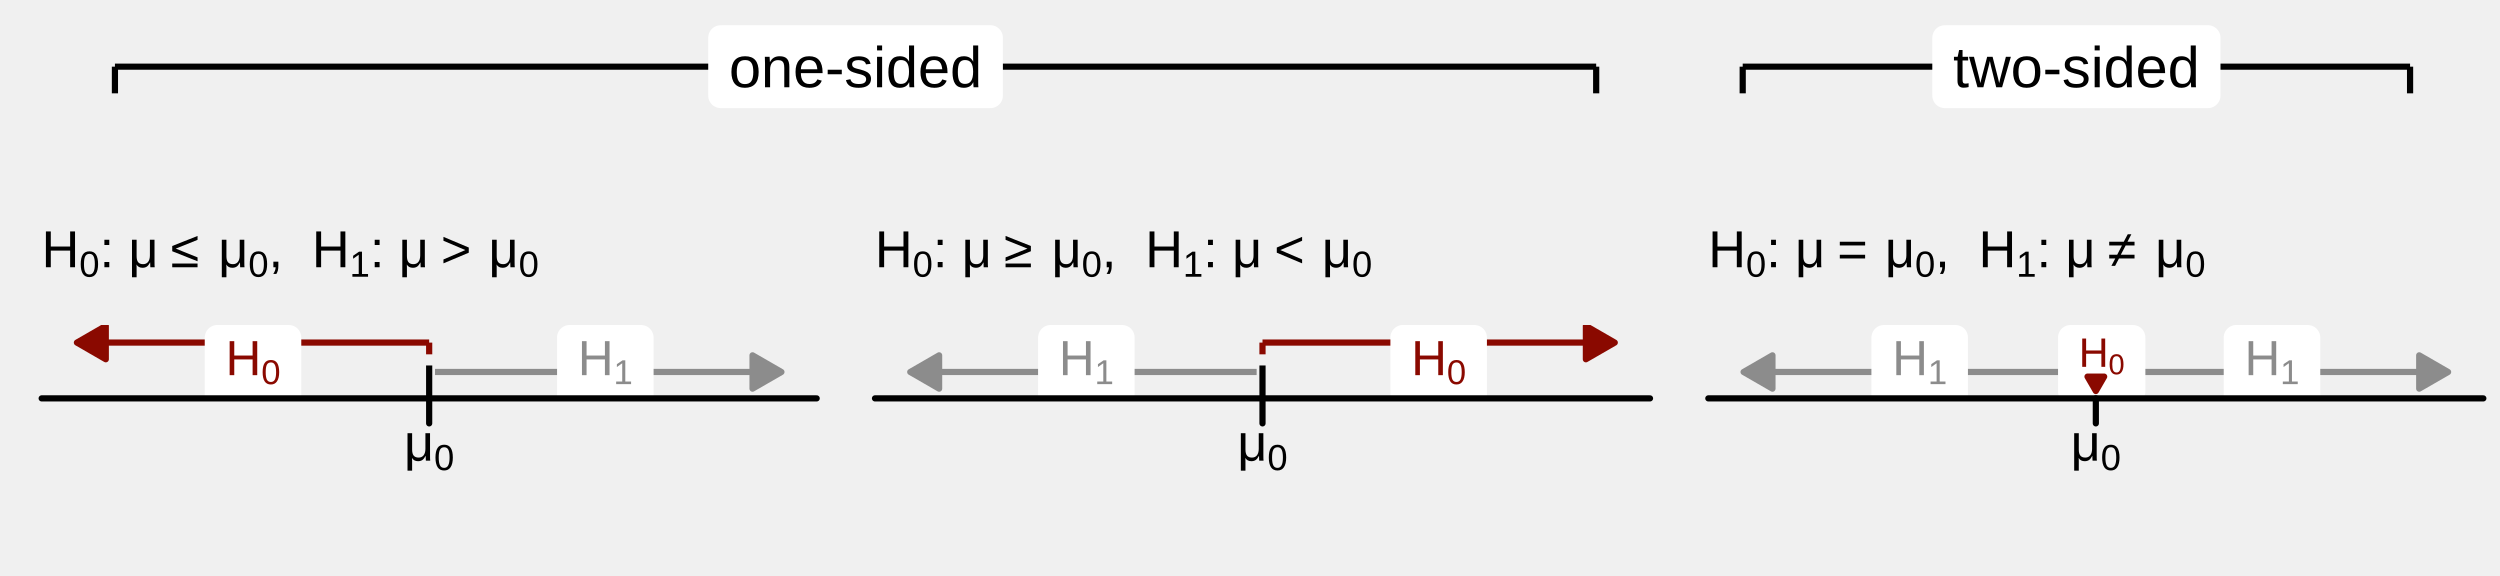
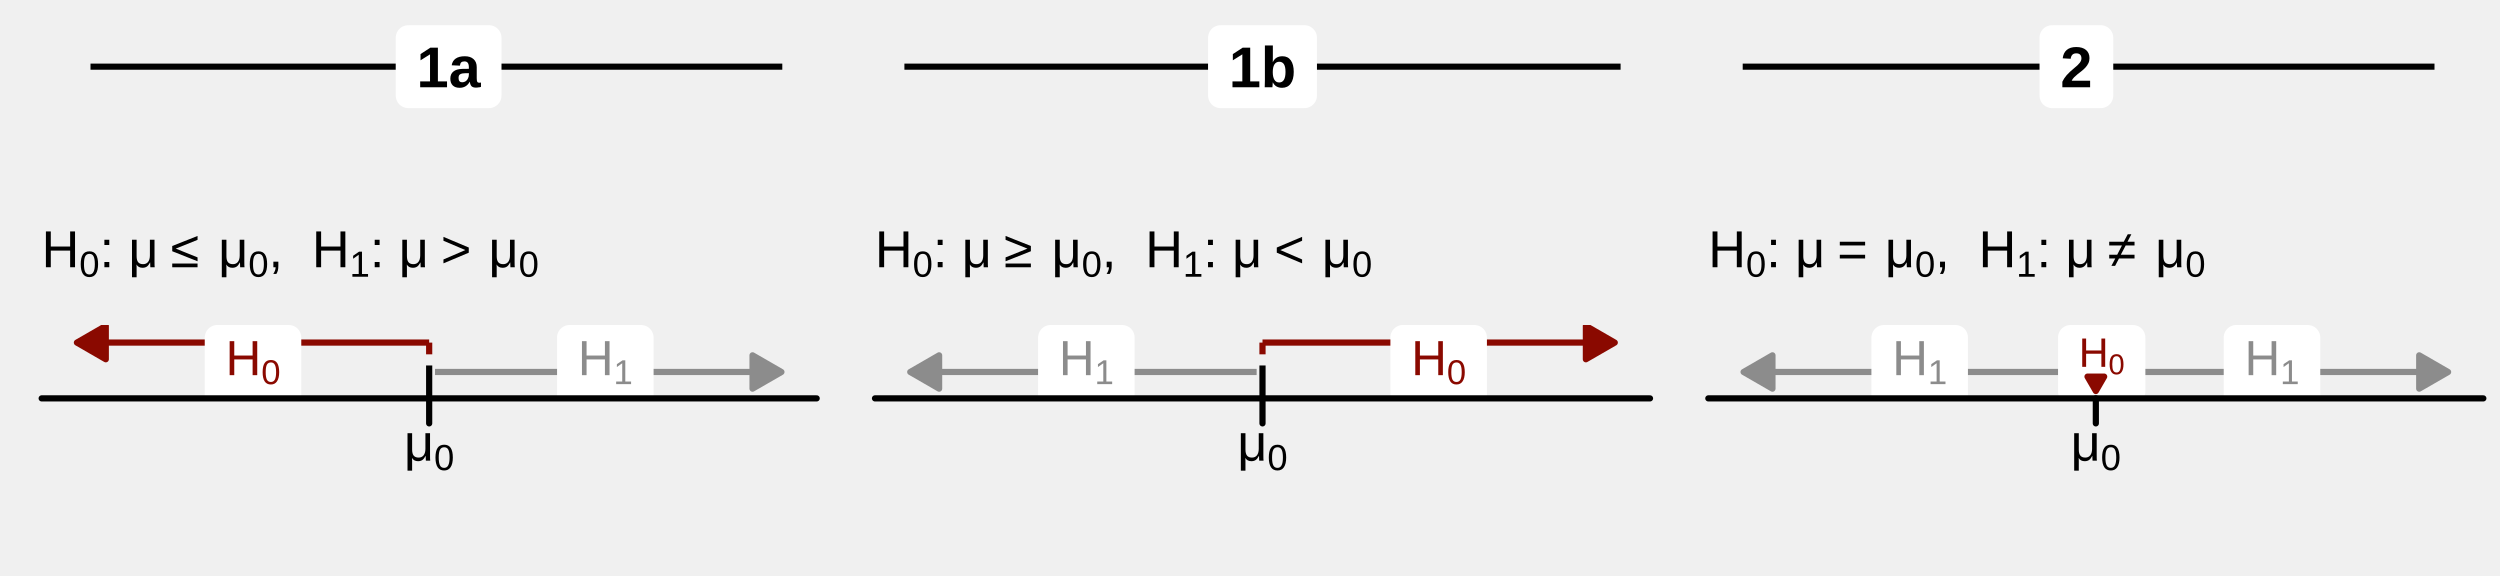
<svg xmlns="http://www.w3.org/2000/svg" class="svglite" width="432.00pt" height="99.36pt" viewBox="0 0 432.00 99.36">
  <defs>
    <style type="text/css">
    .svglite line, .svglite polyline, .svglite polygon, .svglite path, .svglite rect, .svglite circle {
      fill: none;
      stroke: #000000;
      stroke-linecap: round;
      stroke-linejoin: round;
      stroke-miterlimit: 10.00;
    }
    .svglite text {
      white-space: pre;
    }
  </style>
  </defs>
  <rect width="100%" height="100%" style="stroke: none; fill: none;" />
  <defs>
    <clipPath id="cpMC4wMHw0MzIuMDB8MC4wMHw5OS4zNg==">
      <rect x="0.00" y="0.00" width="432.00" height="99.36" />
    </clipPath>
  </defs>
  <g clip-path="url(#cpMC4wMHw0MzIuMDB8MC4wMHw5OS4zNg==)">
</g>
  <defs>
    <clipPath id="cpNy4yMHw0MjkuMTJ8MC4wMHwyMy4wNA==">
      <rect x="7.20" y="0.00" width="421.92" height="23.04" />
    </clipPath>
  </defs>
  <g clip-path="url(#cpNy4yMHw0MjkuMTJ8MC4wMHwyMy4wNA==)">
-     <line x1="19.86" y1="11.52" x2="275.82" y2="11.52" style="stroke-width: 1.07; stroke-linecap: butt;" />
-     <line x1="416.46" y1="11.52" x2="301.14" y2="11.52" style="stroke-width: 1.07; stroke-linecap: butt;" />
-     <line x1="19.86" y1="11.52" x2="19.86" y2="16.13" style="stroke-width: 1.07; stroke-linecap: butt;" />
-     <line x1="275.82" y1="11.52" x2="275.82" y2="16.13" style="stroke-width: 1.07; stroke-linecap: butt;" />
-     <line x1="301.14" y1="11.52" x2="301.14" y2="16.13" style="stroke-width: 1.07; stroke-linecap: butt;" />
-     <line x1="416.46" y1="11.52" x2="416.46" y2="16.13" style="stroke-width: 1.07; stroke-linecap: butt;" />
-     <polygon points="124.54,18.68 171.14,18.68 171.05,18.68 171.40,18.67 171.74,18.60 172.07,18.47 172.37,18.30 172.64,18.08 172.87,17.82 173.05,17.53 173.19,17.21 173.27,16.87 173.30,16.52 173.30,16.52 173.30,6.51 173.30,6.51 173.27,6.17 173.19,5.83 173.05,5.51 172.87,5.22 172.64,4.96 172.37,4.74 172.07,4.56 171.74,4.44 171.40,4.37 171.14,4.35 124.54,4.35 124.80,4.37 124.45,4.36 124.11,4.40 123.77,4.50 123.46,4.64 123.17,4.84 122.92,5.08 122.72,5.36 122.55,5.67 122.44,6.00 122.39,6.34 122.38,6.51 122.38,16.52 122.39,16.35 122.39,16.70 122.44,17.04 122.55,17.37 122.72,17.68 122.92,17.96 123.17,18.20 123.46,18.39 123.77,18.54 124.11,18.64 124.45,18.68 " style="stroke-width: nan; stroke: none; fill: #FFFFFF;" />
-     <text x="147.84" y="15.08" text-anchor="middle" style="font-size: 9.96px; font-family: &quot;Arial&quot;;" textLength="43.72px" lengthAdjust="spacingAndGlyphs">one-sided</text>
-     <polygon points="336.06,18.68 381.54,18.68 381.45,18.68 381.80,18.67 382.14,18.60 382.46,18.47 382.76,18.30 383.03,18.08 383.26,17.82 383.45,17.53 383.59,17.21 383.67,16.87 383.70,16.52 383.70,16.52 383.70,6.51 383.70,6.51 383.67,6.17 383.59,5.83 383.45,5.51 383.26,5.22 383.03,4.96 382.76,4.74 382.46,4.56 382.14,4.44 381.80,4.37 381.54,4.35 336.06,4.35 336.32,4.37 335.98,4.36 335.63,4.40 335.30,4.50 334.98,4.64 334.70,4.84 334.45,5.08 334.24,5.36 334.08,5.67 333.97,6.00 333.91,6.34 333.90,6.51 333.90,16.52 333.91,16.35 333.91,16.70 333.97,17.04 334.08,17.37 334.24,17.68 334.45,17.96 334.70,18.20 334.98,18.39 335.30,18.54 335.63,18.64 335.98,18.68 " style="stroke-width: nan; stroke: none; fill: #FFFFFF;" />
-     <text x="358.80" y="15.08" text-anchor="middle" style="font-size: 9.96px; font-family: &quot;Arial&quot;;" textLength="42.60px" lengthAdjust="spacingAndGlyphs">two-sided</text>
+     <line x1="15.64" y1="11.52" x2="135.18" y2="11.52" style="stroke-width: 1.07; stroke-linecap: butt;" />
+     <line x1="156.28" y1="11.52" x2="280.04" y2="11.52" style="stroke-width: 1.07; stroke-linecap: butt;" />
+     <line x1="301.14" y1="11.52" x2="420.68" y2="11.52" style="stroke-width: 1.07; stroke-linecap: butt;" />
+     <polygon points="210.91,18.68 225.41,18.68 225.32,18.68 225.67,18.67 226.01,18.60 226.33,18.47 226.63,18.30 226.90,18.08 227.13,17.82 227.32,17.53 227.46,17.21 227.54,16.87 227.57,16.52 227.57,16.52 227.57,6.51 227.57,6.51 227.54,6.17 227.46,5.83 227.32,5.51 227.13,5.22 226.90,4.96 226.63,4.74 226.33,4.56 226.01,4.44 225.67,4.37 225.41,4.35 210.91,4.35 211.17,4.37 210.83,4.36 210.48,4.40 210.15,4.50 209.83,4.64 209.55,4.84 209.30,5.08 209.09,5.36 208.93,5.67 208.82,6.00 208.76,6.34 208.75,6.51 208.75,16.52 208.76,16.35 208.76,16.70 208.82,17.04 208.93,17.37 209.09,17.68 209.30,17.96 209.55,18.20 209.83,18.39 210.15,18.54 210.48,18.64 210.83,18.68 " style="stroke-width: nan; stroke: none; fill: #FFFFFF;" />
+     <text x="218.16" y="15.08" text-anchor="middle" style="font-size: 9.96px; font-weight: bold; font-family: &quot;Arial&quot;;" textLength="11.61px" lengthAdjust="spacingAndGlyphs">1b</text>
+     <polygon points="70.54,18.68 84.50,18.68 84.41,18.68 84.76,18.67 85.10,18.60 85.42,18.47 85.72,18.30 85.99,18.08 86.22,17.82 86.41,17.53 86.55,17.21 86.63,16.87 86.66,16.52 86.66,16.52 86.66,6.51 86.66,6.51 86.63,6.17 86.55,5.83 86.41,5.51 86.22,5.22 85.99,4.96 85.72,4.74 85.42,4.56 85.10,4.44 84.76,4.37 84.50,4.35 70.54,4.35 70.80,4.37 70.46,4.36 70.11,4.40 69.78,4.50 69.46,4.64 69.18,4.84 68.93,5.08 68.72,5.36 68.56,5.67 68.45,6.00 68.39,6.34 68.38,6.51 68.38,16.52 68.39,16.35 68.39,16.70 68.45,17.04 68.56,17.37 68.72,17.68 68.93,17.96 69.18,18.20 69.46,18.39 69.78,18.54 70.11,18.64 70.46,18.68 " style="stroke-width: nan; stroke: none; fill: #FFFFFF;" />
+     <text x="77.52" y="15.08" text-anchor="middle" style="font-size: 9.96px; font-weight: bold; font-family: &quot;Arial&quot;;" textLength="11.07px" lengthAdjust="spacingAndGlyphs">1a</text>
+     <polygon points="354.59,18.68 363.01,18.68 362.92,18.68 363.27,18.67 363.61,18.60 363.93,18.47 364.24,18.30 364.50,18.08 364.74,17.82 364.92,17.53 365.06,17.21 365.14,16.87 365.17,16.52 365.17,16.52 365.17,6.51 365.17,6.51 365.14,6.17 365.06,5.83 364.92,5.51 364.74,5.22 364.50,4.96 364.24,4.74 363.93,4.56 363.61,4.44 363.27,4.37 363.01,4.35 354.59,4.35 354.85,4.37 354.50,4.36 354.16,4.40 353.83,4.50 353.51,4.64 353.23,4.84 352.97,5.08 352.77,5.36 352.60,5.67 352.49,6.00 352.44,6.34 352.43,6.51 352.43,16.52 352.44,16.35 352.44,16.70 352.49,17.04 352.60,17.37 352.77,17.68 352.97,17.96 353.23,18.20 353.51,18.39 353.83,18.54 354.16,18.64 354.50,18.68 " style="stroke-width: nan; stroke: none; fill: #FFFFFF;" />
+     <text x="358.80" y="15.08" text-anchor="middle" style="font-size: 9.96px; font-weight: bold; font-family: &quot;Arial&quot;;" textLength="5.54px" lengthAdjust="spacingAndGlyphs">2</text>
  </g>
  <g clip-path="url(#cpMC4wMHw0MzIuMDB8MC4wMHw5OS4zNg==)">
</g>
  <defs>
    <clipPath id="cpNy4yMHw0MjkuMTJ8NTAuOTh8NzQuMDI=">
      <rect x="7.20" y="50.98" width="421.92" height="23.04" />
    </clipPath>
  </defs>
  <g clip-path="url(#cpNy4yMHw0MjkuMTJ8NTAuOTh8NzQuMDI=)">
</g>
  <g clip-path="url(#cpMC4wMHw0MzIuMDB8MC4wMHw5OS4zNg==)">
</g>
  <defs>
    <clipPath id="cpNy4yMHwxNDEuMTJ8NTYuMTZ8NjguODQ=">
      <rect x="7.20" y="56.16" width="133.92" height="12.68" />
    </clipPath>
  </defs>
  <g clip-path="url(#cpNy4yMHwxNDEuMTJ8NTYuMTZ8NjguODQ=)">
    <line x1="74.16" y1="68.84" x2="74.16" y2="61.23" style="stroke-width: 1.07; stroke-dasharray: 5.69,5.69; stroke-linecap: butt;" />
    <line x1="74.16" y1="59.20" x2="13.29" y2="59.20" style="stroke-width: 1.07; stroke: #8A0900; stroke-linecap: butt;" />
    <polygon points="18.28,56.32 13.29,59.20 18.28,62.08 " style="stroke-width: 1.07; stroke: #8A0900; stroke-linecap: butt; fill: #8A0900;" />
    <line x1="74.16" y1="59.20" x2="74.16" y2="61.23" style="stroke-width: 1.07; stroke: #8A0900; stroke-linecap: butt;" />
    <line x1="75.17" y1="64.28" x2="135.03" y2="64.28" style="stroke-width: 1.07; stroke: #8C8C8C; stroke-linecap: butt;" />
    <polygon points="130.04,67.16 135.03,64.28 130.04,61.40 " style="stroke-width: 1.07; stroke: #8C8C8C; stroke-linecap: butt; fill: #8C8C8C;" />
    <polygon points="37.54,71.10 49.90,71.10 49.82,71.09 50.17,71.08 50.51,71.01 50.83,70.89 51.13,70.71 51.40,70.49 51.63,70.23 51.82,69.94 51.95,69.62 52.04,69.28 52.06,68.94 52.06,68.94 52.06,58.32 52.06,58.32 52.04,57.97 51.95,57.64 51.82,57.32 51.63,57.02 51.40,56.76 51.13,56.54 50.83,56.37 50.51,56.25 50.17,56.18 49.90,56.16 37.54,56.16 37.80,56.18 37.46,56.16 37.11,56.20 36.78,56.30 36.46,56.45 36.18,56.65 35.93,56.89 35.72,57.17 35.56,57.47 35.45,57.80 35.39,58.15 35.38,58.32 35.38,68.94 35.39,68.76 35.39,69.11 35.45,69.45 35.56,69.78 35.72,70.09 35.93,70.37 36.18,70.61 36.46,70.81 36.78,70.95 37.11,71.05 37.46,71.09 " style="stroke-width: nan; stroke: none; fill: #FFFFFF;" />
    <text x="38.98" y="64.83" style="font-size: 8.54px;fill: #8A0900; font-family: &quot;Arial&quot;;" textLength="6.16px" lengthAdjust="spacingAndGlyphs">H</text>
    <text x="45.15" y="66.38" style="font-size: 5.98px;fill: #8A0900; font-family: &quot;Arial&quot;;" textLength="3.32px" lengthAdjust="spacingAndGlyphs">0</text>
    <polygon points="98.42,71.02 110.78,71.02 110.69,71.02 111.04,71.01 111.38,70.94 111.70,70.81 112.00,70.64 112.27,70.42 112.50,70.16 112.69,69.87 112.83,69.55 112.91,69.21 112.94,68.86 112.94,68.86 112.94,58.32 112.94,58.32 112.91,57.97 112.83,57.64 112.69,57.32 112.50,57.02 112.27,56.76 112.00,56.54 111.70,56.37 111.38,56.25 111.04,56.18 110.78,56.16 98.42,56.16 98.68,56.18 98.33,56.16 97.98,56.20 97.65,56.30 97.34,56.45 97.05,56.65 96.80,56.89 96.59,57.17 96.43,57.47 96.32,57.80 96.26,58.15 96.26,58.32 96.26,68.86 96.26,68.69 96.26,69.04 96.32,69.38 96.43,69.71 96.59,70.02 96.80,70.30 97.05,70.54 97.34,70.73 97.65,70.88 97.98,70.98 98.33,71.02 " style="stroke-width: nan; stroke: none; fill: #FFFFFF;" />
    <text x="99.86" y="64.83" style="font-size: 8.54px;fill: #8C8C8C; font-family: &quot;Arial&quot;;" textLength="6.16px" lengthAdjust="spacingAndGlyphs">H</text>
    <text x="106.02" y="66.38" style="font-size: 5.98px;fill: #8C8C8C; font-family: &quot;Arial&quot;;" textLength="3.32px" lengthAdjust="spacingAndGlyphs">1</text>
  </g>
  <g clip-path="url(#cpMC4wMHw0MzIuMDB8MC4wMHw5OS4zNg==)">
    <polyline points="7.20,68.84 141.12,68.84 " style="stroke-width: 1.07;" />
    <polyline points="74.16,73.16 74.16,68.84 " style="stroke-width: 1.07;" />
    <text x="69.81" y="79.60" style="font-size: 9.00px; font-family: &quot;Arial&quot;;" textLength="5.19px" lengthAdjust="spacingAndGlyphs">μ</text>
    <text x="75.00" y="81.24" style="font-size: 6.30px; font-family: &quot;Arial&quot;;" textLength="3.51px" lengthAdjust="spacingAndGlyphs">0</text>
    <text x="7.20" y="46.18" style="font-size: 9.00px; font-family: &quot;Arial&quot;;" textLength="6.50px" lengthAdjust="spacingAndGlyphs">H</text>
    <text x="13.70" y="47.82" style="font-size: 6.30px; font-family: &quot;Arial&quot;;" textLength="3.51px" lengthAdjust="spacingAndGlyphs">0</text>
    <text x="17.21" y="46.18" style="font-size: 9.00px; font-family: &quot;Arial&quot;;" textLength="5.00px" lengthAdjust="spacingAndGlyphs">: </text>
    <text x="22.20" y="46.18" style="font-size: 9.00px; font-family: &quot;Arial&quot;;" textLength="5.19px" lengthAdjust="spacingAndGlyphs">μ</text>
    <text x="29.48" y="46.18" style="font-size: 9.00px; font-family: &quot;Arial&quot;;" textLength="6.16px" lengthAdjust="spacingAndGlyphs">≤</text>
    <text x="37.72" y="46.18" style="font-size: 9.00px; font-family: &quot;Arial&quot;;" textLength="5.19px" lengthAdjust="spacingAndGlyphs">μ</text>
    <text x="42.91" y="47.82" style="font-size: 6.30px; font-family: &quot;Arial&quot;;" textLength="3.51px" lengthAdjust="spacingAndGlyphs">0</text>
    <text x="46.41" y="46.18" style="font-size: 9.00px; font-family: &quot;Arial&quot;;" textLength="7.50px" lengthAdjust="spacingAndGlyphs">,  </text>
    <text x="53.91" y="46.18" style="font-size: 9.00px; font-family: &quot;Arial&quot;;" textLength="6.50px" lengthAdjust="spacingAndGlyphs">H</text>
    <text x="60.41" y="47.82" style="font-size: 6.30px; font-family: &quot;Arial&quot;;" textLength="3.51px" lengthAdjust="spacingAndGlyphs">1</text>
    <text x="63.92" y="46.18" style="font-size: 9.00px; font-family: &quot;Arial&quot;;" textLength="5.00px" lengthAdjust="spacingAndGlyphs">: </text>
    <text x="68.91" y="46.18" style="font-size: 9.00px; font-family: &quot;Arial&quot;;" textLength="5.19px" lengthAdjust="spacingAndGlyphs">μ</text>
    <text x="76.19" y="46.18" style="font-size: 9.00px; font-family: &quot;Arial&quot;;" textLength="6.16px" lengthAdjust="spacingAndGlyphs">&gt;</text>
    <text x="84.42" y="46.18" style="font-size: 9.00px; font-family: &quot;Arial&quot;;" textLength="5.19px" lengthAdjust="spacingAndGlyphs">μ</text>
    <text x="89.62" y="47.82" style="font-size: 6.30px; font-family: &quot;Arial&quot;;" textLength="3.51px" lengthAdjust="spacingAndGlyphs">0</text>
  </g>
  <defs>
    <clipPath id="cpMTUxLjIwfDI4NS4xMnw1Ni4xNnw2OC44NA==">
      <rect x="151.20" y="56.16" width="133.92" height="12.68" />
    </clipPath>
  </defs>
  <g clip-path="url(#cpMTUxLjIwfDI4NS4xMnw1Ni4xNnw2OC44NA==)">
    <line x1="218.16" y1="68.84" x2="218.16" y2="61.23" style="stroke-width: 1.07; stroke-dasharray: 5.69,5.69; stroke-linecap: butt;" />
    <line x1="218.16" y1="59.20" x2="279.03" y2="59.20" style="stroke-width: 1.07; stroke: #8A0900; stroke-linecap: butt;" />
    <polygon points="274.04,62.08 279.03,59.20 274.04,56.32 " style="stroke-width: 1.07; stroke: #8A0900; stroke-linecap: butt; fill: #8A0900;" />
    <line x1="218.16" y1="59.20" x2="218.16" y2="61.23" style="stroke-width: 1.07; stroke: #8A0900; stroke-linecap: butt;" />
    <line x1="217.15" y1="64.28" x2="157.29" y2="64.28" style="stroke-width: 1.07; stroke: #8C8C8C; stroke-linecap: butt;" />
    <polygon points="162.28,61.40 157.29,64.28 162.28,67.16 " style="stroke-width: 1.07; stroke: #8C8C8C; stroke-linecap: butt; fill: #8C8C8C;" />
    <polygon points="181.54,71.02 193.90,71.02 193.82,71.02 194.17,71.01 194.51,70.94 194.83,70.81 195.13,70.64 195.40,70.42 195.63,70.16 195.82,69.87 195.95,69.55 196.04,69.21 196.06,68.86 196.06,68.86 196.06,58.32 196.06,58.32 196.04,57.97 195.95,57.64 195.82,57.32 195.63,57.02 195.40,56.76 195.13,56.54 194.83,56.37 194.51,56.25 194.17,56.18 193.90,56.16 181.54,56.16 181.80,56.18 181.46,56.16 181.11,56.20 180.78,56.30 180.46,56.45 180.18,56.65 179.93,56.89 179.72,57.17 179.56,57.47 179.45,57.80 179.39,58.15 179.38,58.32 179.38,68.86 179.39,68.69 179.39,69.04 179.45,69.38 179.56,69.71 179.72,70.02 179.93,70.30 180.18,70.54 180.46,70.73 180.78,70.88 181.11,70.98 181.46,71.02 " style="stroke-width: nan; stroke: none; fill: #FFFFFF;" />
    <text x="182.98" y="64.83" style="font-size: 8.54px;fill: #8C8C8C; font-family: &quot;Arial&quot;;" textLength="6.16px" lengthAdjust="spacingAndGlyphs">H</text>
    <text x="189.15" y="66.38" style="font-size: 5.98px;fill: #8C8C8C; font-family: &quot;Arial&quot;;" textLength="3.32px" lengthAdjust="spacingAndGlyphs">1</text>
    <polygon points="242.42,71.10 254.78,71.10 254.69,71.09 255.04,71.08 255.38,71.01 255.70,70.89 256.00,70.71 256.27,70.49 256.50,70.23 256.69,69.94 256.83,69.62 256.91,69.28 256.94,68.94 256.94,68.94 256.94,58.32 256.94,58.32 256.91,57.97 256.83,57.64 256.69,57.32 256.50,57.02 256.27,56.76 256.00,56.54 255.70,56.37 255.38,56.25 255.04,56.18 254.78,56.16 242.42,56.16 242.68,56.18 242.33,56.16 241.98,56.20 241.65,56.30 241.34,56.45 241.05,56.65 240.80,56.89 240.59,57.17 240.43,57.47 240.32,57.80 240.26,58.15 240.26,58.32 240.26,68.94 240.26,68.76 240.26,69.11 240.32,69.45 240.43,69.78 240.59,70.09 240.80,70.37 241.05,70.61 241.34,70.81 241.65,70.95 241.98,71.05 242.33,71.09 " style="stroke-width: nan; stroke: none; fill: #FFFFFF;" />
    <text x="243.86" y="64.83" style="font-size: 8.54px;fill: #8A0900; font-family: &quot;Arial&quot;;" textLength="6.16px" lengthAdjust="spacingAndGlyphs">H</text>
    <text x="250.02" y="66.38" style="font-size: 5.98px;fill: #8A0900; font-family: &quot;Arial&quot;;" textLength="3.32px" lengthAdjust="spacingAndGlyphs">0</text>
  </g>
  <g clip-path="url(#cpMC4wMHw0MzIuMDB8MC4wMHw5OS4zNg==)">
    <polyline points="151.20,68.84 285.12,68.84 " style="stroke-width: 1.07;" />
    <polyline points="218.16,73.16 218.16,68.84 " style="stroke-width: 1.07;" />
    <text x="213.81" y="79.60" style="font-size: 9.00px; font-family: &quot;Arial&quot;;" textLength="5.19px" lengthAdjust="spacingAndGlyphs">μ</text>
    <text x="219.00" y="81.24" style="font-size: 6.30px; font-family: &quot;Arial&quot;;" textLength="3.51px" lengthAdjust="spacingAndGlyphs">0</text>
    <text x="151.20" y="46.18" style="font-size: 9.00px; font-family: &quot;Arial&quot;;" textLength="6.50px" lengthAdjust="spacingAndGlyphs">H</text>
    <text x="157.70" y="47.82" style="font-size: 6.30px; font-family: &quot;Arial&quot;;" textLength="3.51px" lengthAdjust="spacingAndGlyphs">0</text>
    <text x="161.21" y="46.18" style="font-size: 9.00px; font-family: &quot;Arial&quot;;" textLength="5.00px" lengthAdjust="spacingAndGlyphs">: </text>
    <text x="166.20" y="46.18" style="font-size: 9.00px; font-family: &quot;Arial&quot;;" textLength="5.19px" lengthAdjust="spacingAndGlyphs">μ</text>
    <text x="173.48" y="46.18" style="font-size: 9.00px; font-family: &quot;Arial&quot;;" textLength="6.16px" lengthAdjust="spacingAndGlyphs">≥</text>
    <text x="181.72" y="46.18" style="font-size: 9.00px; font-family: &quot;Arial&quot;;" textLength="5.19px" lengthAdjust="spacingAndGlyphs">μ</text>
    <text x="186.91" y="47.82" style="font-size: 6.30px; font-family: &quot;Arial&quot;;" textLength="3.51px" lengthAdjust="spacingAndGlyphs">0</text>
    <text x="190.41" y="46.18" style="font-size: 9.00px; font-family: &quot;Arial&quot;;" textLength="7.50px" lengthAdjust="spacingAndGlyphs">,  </text>
    <text x="197.91" y="46.18" style="font-size: 9.00px; font-family: &quot;Arial&quot;;" textLength="6.50px" lengthAdjust="spacingAndGlyphs">H</text>
    <text x="204.41" y="47.82" style="font-size: 6.30px; font-family: &quot;Arial&quot;;" textLength="3.51px" lengthAdjust="spacingAndGlyphs">1</text>
    <text x="207.92" y="46.18" style="font-size: 9.00px; font-family: &quot;Arial&quot;;" textLength="5.00px" lengthAdjust="spacingAndGlyphs">: </text>
    <text x="212.91" y="46.18" style="font-size: 9.00px; font-family: &quot;Arial&quot;;" textLength="5.19px" lengthAdjust="spacingAndGlyphs">μ</text>
    <text x="220.19" y="46.18" style="font-size: 9.00px; font-family: &quot;Arial&quot;;" textLength="6.16px" lengthAdjust="spacingAndGlyphs">&lt;</text>
    <text x="228.42" y="46.18" style="font-size: 9.00px; font-family: &quot;Arial&quot;;" textLength="5.19px" lengthAdjust="spacingAndGlyphs">μ</text>
    <text x="233.62" y="47.82" style="font-size: 6.30px; font-family: &quot;Arial&quot;;" textLength="3.51px" lengthAdjust="spacingAndGlyphs">0</text>
  </g>
  <defs>
    <clipPath id="cpMjk1LjIwfDQyOS4xMnw1Ni4xNnw2OC44NA==">
      <rect x="295.20" y="56.16" width="133.92" height="12.68" />
    </clipPath>
  </defs>
  <g clip-path="url(#cpMjk1LjIwfDQyOS4xMnw1Ni4xNnw2OC44NA==)">
    <line x1="362.16" y1="68.84" x2="362.16" y2="61.23" style="stroke-width: 1.07; stroke-dasharray: 5.69,5.69; stroke-linecap: butt;" />
    <line x1="363.17" y1="64.28" x2="423.03" y2="64.28" style="stroke-width: 1.07; stroke: #8C8C8C; stroke-linecap: butt;" />
    <polygon points="418.04,67.16 423.03,64.28 418.04,61.40 " style="stroke-width: 1.07; stroke: #8C8C8C; stroke-linecap: butt; fill: #8C8C8C;" />
    <line x1="361.15" y1="64.28" x2="301.29" y2="64.28" style="stroke-width: 1.07; stroke: #8C8C8C; stroke-linecap: butt;" />
    <polygon points="306.28,61.40 301.29,64.28 306.28,67.16 " style="stroke-width: 1.07; stroke: #8C8C8C; stroke-linecap: butt; fill: #8C8C8C;" />
    <polygon points="325.54,71.02 337.90,71.02 337.82,71.02 338.17,71.01 338.51,70.94 338.83,70.81 339.13,70.64 339.40,70.42 339.63,70.16 339.82,69.87 339.95,69.55 340.04,69.21 340.06,68.86 340.06,68.86 340.06,58.32 340.06,58.32 340.04,57.97 339.95,57.64 339.82,57.32 339.63,57.02 339.40,56.76 339.13,56.54 338.83,56.37 338.51,56.25 338.17,56.18 337.90,56.16 325.54,56.16 325.80,56.18 325.46,56.16 325.11,56.20 324.78,56.30 324.46,56.45 324.18,56.65 323.93,56.89 323.72,57.17 323.56,57.47 323.45,57.80 323.39,58.15 323.38,58.32 323.38,68.86 323.39,68.69 323.39,69.04 323.45,69.38 323.56,69.71 323.72,70.02 323.93,70.30 324.18,70.54 324.46,70.73 324.78,70.88 325.11,70.98 325.46,71.02 " style="stroke-width: nan; stroke: none; fill: #FFFFFF;" />
    <text x="326.98" y="64.83" style="font-size: 8.54px;fill: #8C8C8C; font-family: &quot;Arial&quot;;" textLength="6.16px" lengthAdjust="spacingAndGlyphs">H</text>
    <text x="333.15" y="66.38" style="font-size: 5.98px;fill: #8C8C8C; font-family: &quot;Arial&quot;;" textLength="3.32px" lengthAdjust="spacingAndGlyphs">1</text>
    <polygon points="386.42,71.02 398.78,71.02 398.69,71.02 399.04,71.01 399.38,70.94 399.70,70.81 400.00,70.64 400.27,70.42 400.50,70.16 400.69,69.87 400.83,69.55 400.91,69.21 400.94,68.86 400.94,68.86 400.94,58.32 400.94,58.32 400.91,57.97 400.83,57.64 400.69,57.32 400.50,57.02 400.27,56.76 400.00,56.54 399.70,56.37 399.38,56.25 399.04,56.18 398.78,56.16 386.42,56.16 386.68,56.18 386.33,56.16 385.98,56.20 385.65,56.30 385.34,56.45 385.05,56.65 384.80,56.89 384.59,57.17 384.43,57.47 384.32,57.80 384.26,58.15 384.26,58.32 384.26,68.86 384.26,68.69 384.26,69.04 384.32,69.38 384.43,69.71 384.59,70.02 384.80,70.30 385.05,70.54 385.34,70.73 385.65,70.88 385.98,70.98 386.33,71.02 " style="stroke-width: nan; stroke: none; fill: #FFFFFF;" />
    <text x="387.86" y="64.83" style="font-size: 8.54px;fill: #8C8C8C; font-family: &quot;Arial&quot;;" textLength="6.16px" lengthAdjust="spacingAndGlyphs">H</text>
    <text x="394.02" y="66.38" style="font-size: 5.98px;fill: #8C8C8C; font-family: &quot;Arial&quot;;" textLength="3.32px" lengthAdjust="spacingAndGlyphs">1</text>
    <polygon points="357.79,69.80 368.56,69.80 368.48,69.80 368.82,69.78 369.16,69.71 369.49,69.59 369.79,69.42 370.06,69.20 370.29,68.94 370.48,68.64 370.61,68.32 370.70,67.99 370.72,67.64 370.72,67.64 370.72,58.32 370.72,58.32 370.70,57.97 370.61,57.64 370.48,57.32 370.29,57.02 370.06,56.76 369.79,56.54 369.49,56.37 369.16,56.25 368.82,56.18 368.56,56.16 357.79,56.16 358.05,56.18 357.70,56.16 357.35,56.20 357.02,56.30 356.71,56.45 356.42,56.65 356.17,56.89 355.96,57.17 355.80,57.47 355.69,57.80 355.63,58.15 355.63,58.32 355.63,67.64 355.63,67.47 355.63,67.81 355.69,68.16 355.80,68.49 355.96,68.79 356.17,69.07 356.42,69.31 356.71,69.51 357.02,69.66 357.35,69.76 357.70,69.80 " style="stroke-width: nan; stroke: none; fill: #FFFFFF;" />
    <text x="359.23" y="63.39" style="font-size: 7.11px;fill: #8A0900; font-family: &quot;Arial&quot;;" textLength="5.13px" lengthAdjust="spacingAndGlyphs">H</text>
    <text x="364.36" y="64.68" style="font-size: 4.98px;fill: #8A0900; font-family: &quot;Arial&quot;;" textLength="2.76px" lengthAdjust="spacingAndGlyphs">0</text>
    <line x1="362.16" y1="65.04" x2="362.16" y2="67.57" style="stroke-width: 1.07; stroke: #8A0900; stroke-linecap: butt;" />
    <polygon points="360.72,65.08 362.16,67.57 363.60,65.08 " style="stroke-width: 1.07; stroke: #8A0900; stroke-linecap: butt; fill: #8A0900;" />
  </g>
  <g clip-path="url(#cpMC4wMHw0MzIuMDB8MC4wMHw5OS4zNg==)">
    <polyline points="295.20,68.84 429.12,68.84 " style="stroke-width: 1.07;" />
    <polyline points="362.16,73.16 362.16,68.84 " style="stroke-width: 1.07;" />
    <text x="357.81" y="79.60" style="font-size: 9.00px; font-family: &quot;Arial&quot;;" textLength="5.19px" lengthAdjust="spacingAndGlyphs">μ</text>
    <text x="363.00" y="81.24" style="font-size: 6.30px; font-family: &quot;Arial&quot;;" textLength="3.51px" lengthAdjust="spacingAndGlyphs">0</text>
    <text x="295.20" y="46.18" style="font-size: 9.00px; font-family: &quot;Arial&quot;;" textLength="6.50px" lengthAdjust="spacingAndGlyphs">H</text>
    <text x="301.70" y="47.82" style="font-size: 6.30px; font-family: &quot;Arial&quot;;" textLength="3.51px" lengthAdjust="spacingAndGlyphs">0</text>
    <text x="305.21" y="46.18" style="font-size: 9.00px; font-family: &quot;Arial&quot;;" textLength="5.00px" lengthAdjust="spacingAndGlyphs">: </text>
    <text x="310.20" y="46.18" style="font-size: 9.00px; font-family: &quot;Arial&quot;;" textLength="5.19px" lengthAdjust="spacingAndGlyphs">μ</text>
    <text x="317.48" y="46.18" style="font-size: 9.00px; font-family: &quot;Arial&quot;;" textLength="6.16px" lengthAdjust="spacingAndGlyphs">=</text>
    <text x="325.72" y="46.18" style="font-size: 9.00px; font-family: &quot;Arial&quot;;" textLength="5.19px" lengthAdjust="spacingAndGlyphs">μ</text>
    <text x="330.91" y="47.82" style="font-size: 6.30px; font-family: &quot;Arial&quot;;" textLength="3.51px" lengthAdjust="spacingAndGlyphs">0</text>
    <text x="334.41" y="46.18" style="font-size: 9.00px; font-family: &quot;Arial&quot;;" textLength="7.50px" lengthAdjust="spacingAndGlyphs">,  </text>
    <text x="341.91" y="46.18" style="font-size: 9.00px; font-family: &quot;Arial&quot;;" textLength="6.50px" lengthAdjust="spacingAndGlyphs">H</text>
    <text x="348.41" y="47.82" style="font-size: 6.30px; font-family: &quot;Arial&quot;;" textLength="3.51px" lengthAdjust="spacingAndGlyphs">1</text>
    <text x="351.92" y="46.18" style="font-size: 9.00px; font-family: &quot;Arial&quot;;" textLength="5.00px" lengthAdjust="spacingAndGlyphs">: </text>
    <text x="356.91" y="46.18" style="font-size: 9.00px; font-family: &quot;Arial&quot;;" textLength="5.19px" lengthAdjust="spacingAndGlyphs">μ</text>
    <text x="364.19" y="46.18" style="font-size: 9.00px; font-family: &quot;Arial&quot;;" textLength="6.16px" lengthAdjust="spacingAndGlyphs">≠</text>
    <text x="372.42" y="46.18" style="font-size: 9.00px; font-family: &quot;Arial&quot;;" textLength="5.19px" lengthAdjust="spacingAndGlyphs">μ</text>
    <text x="377.62" y="47.82" style="font-size: 6.30px; font-family: &quot;Arial&quot;;" textLength="3.51px" lengthAdjust="spacingAndGlyphs">0</text>
  </g>
</svg>
